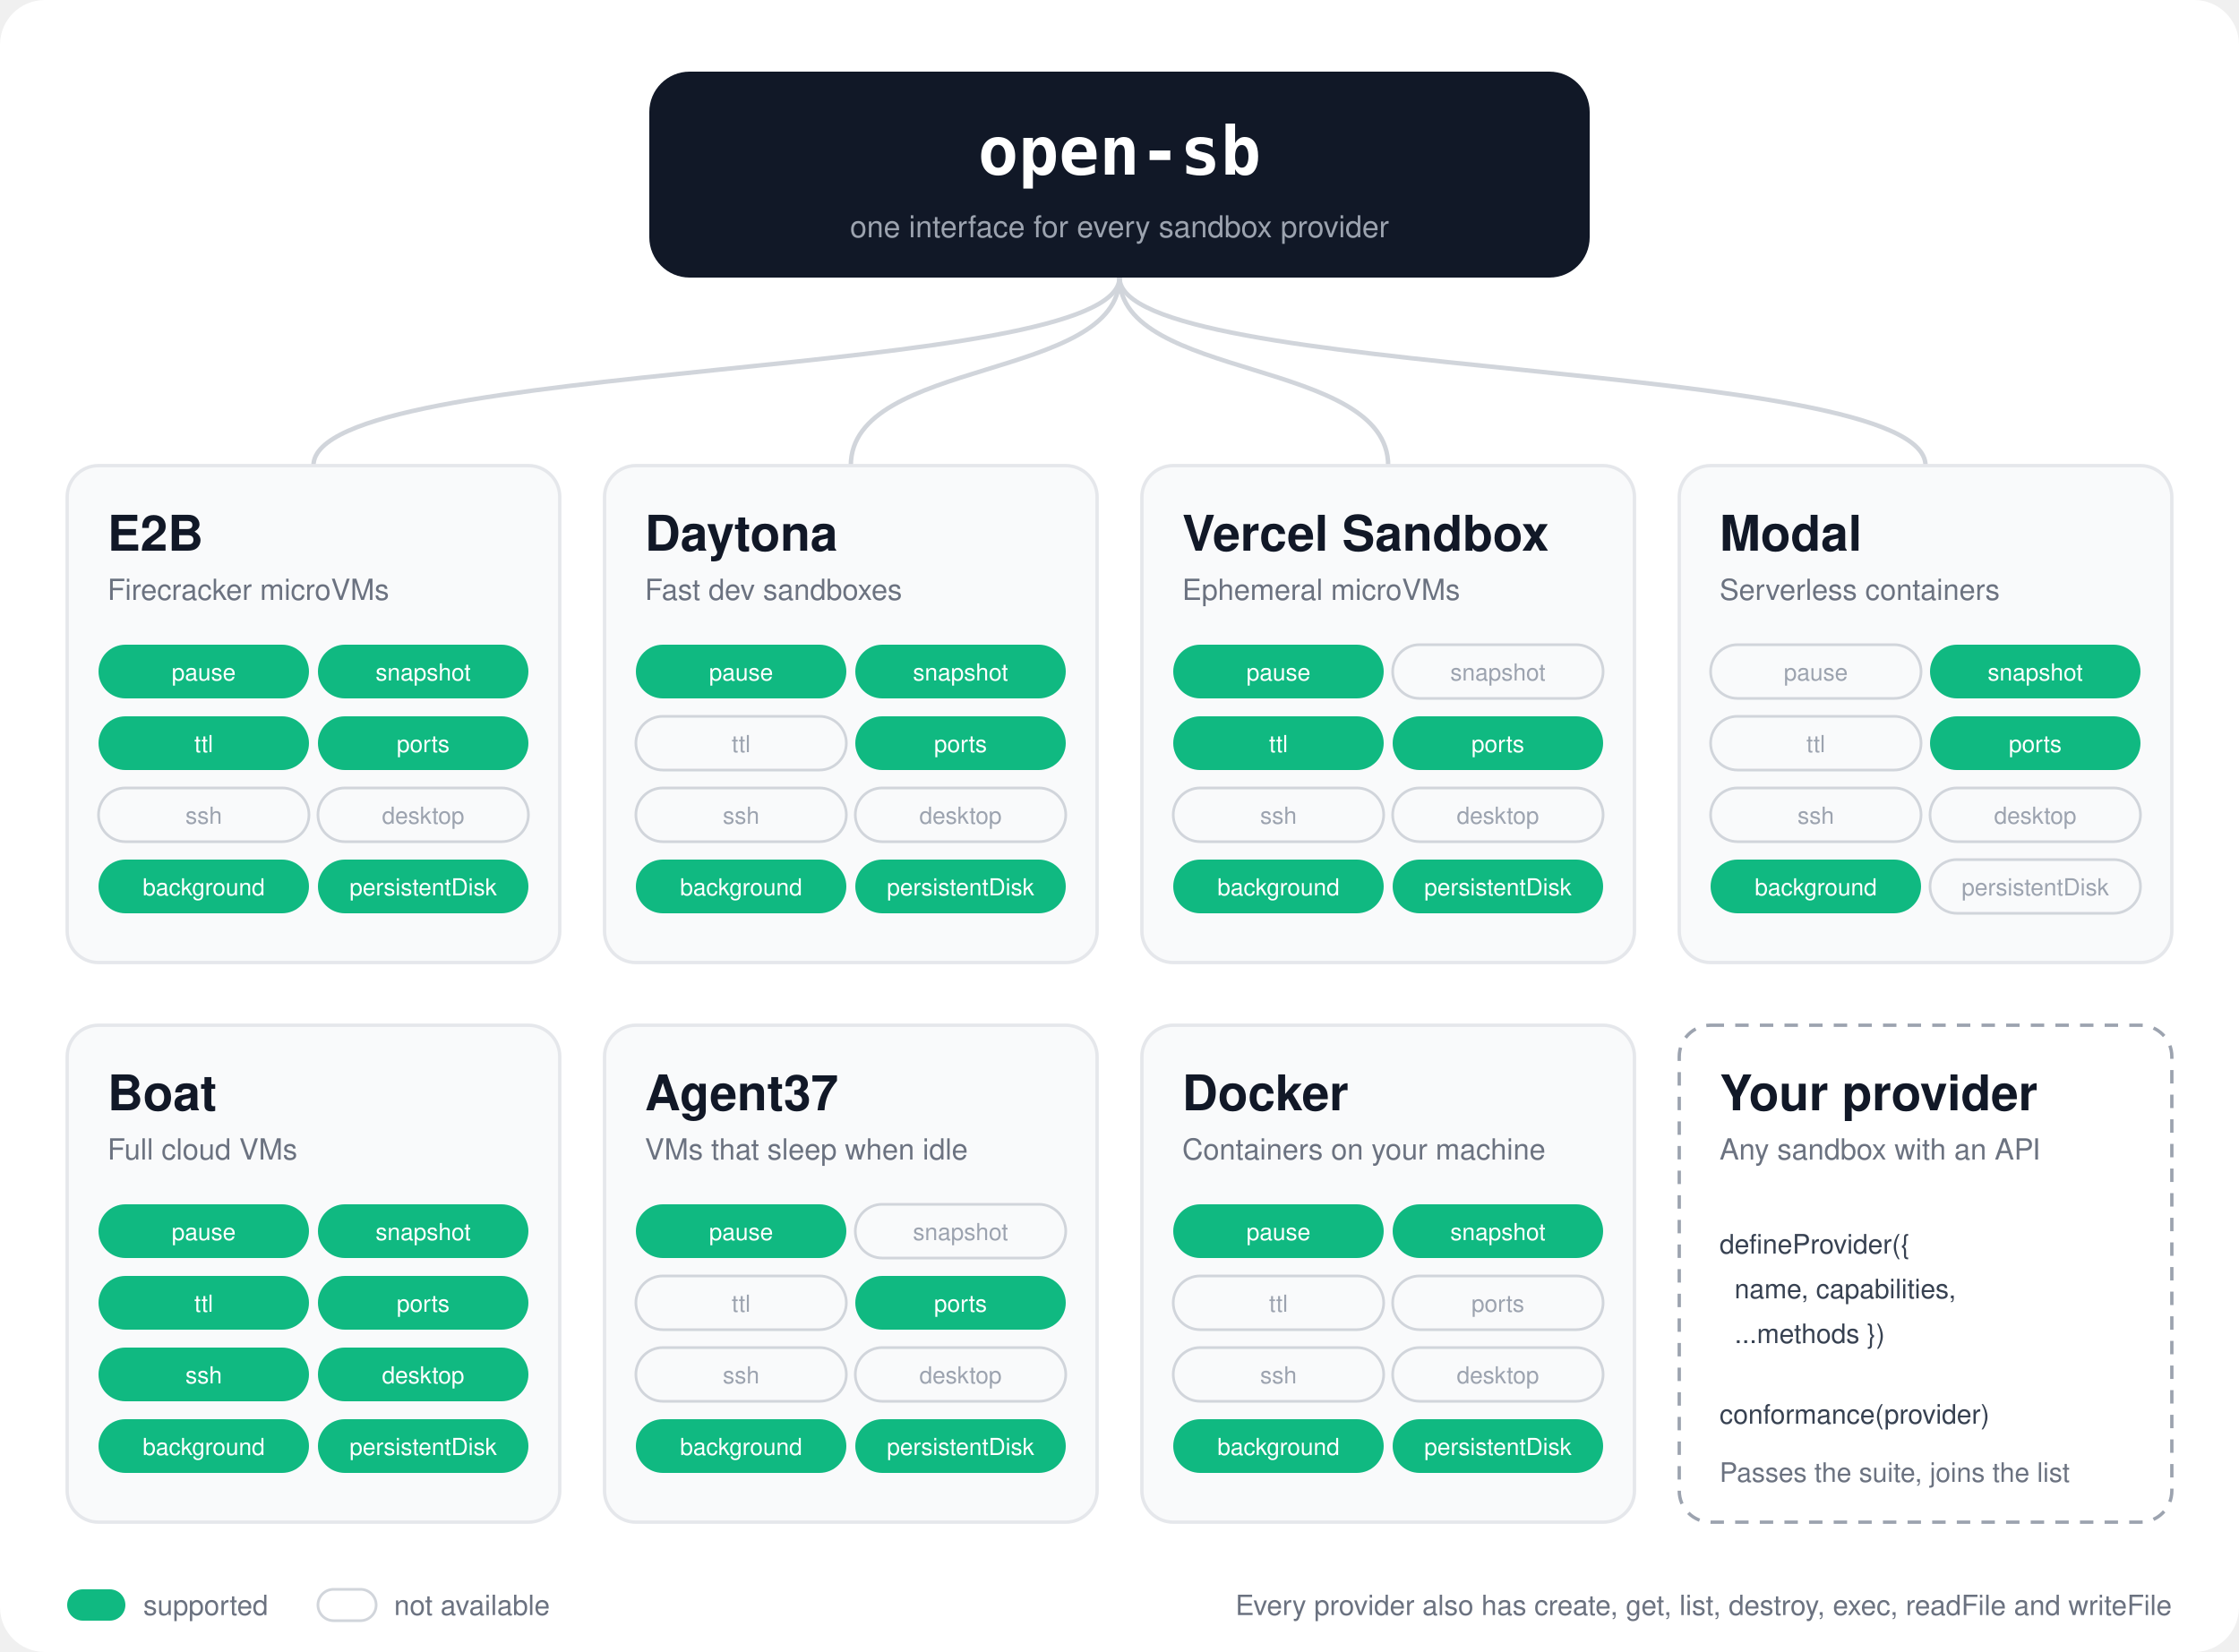
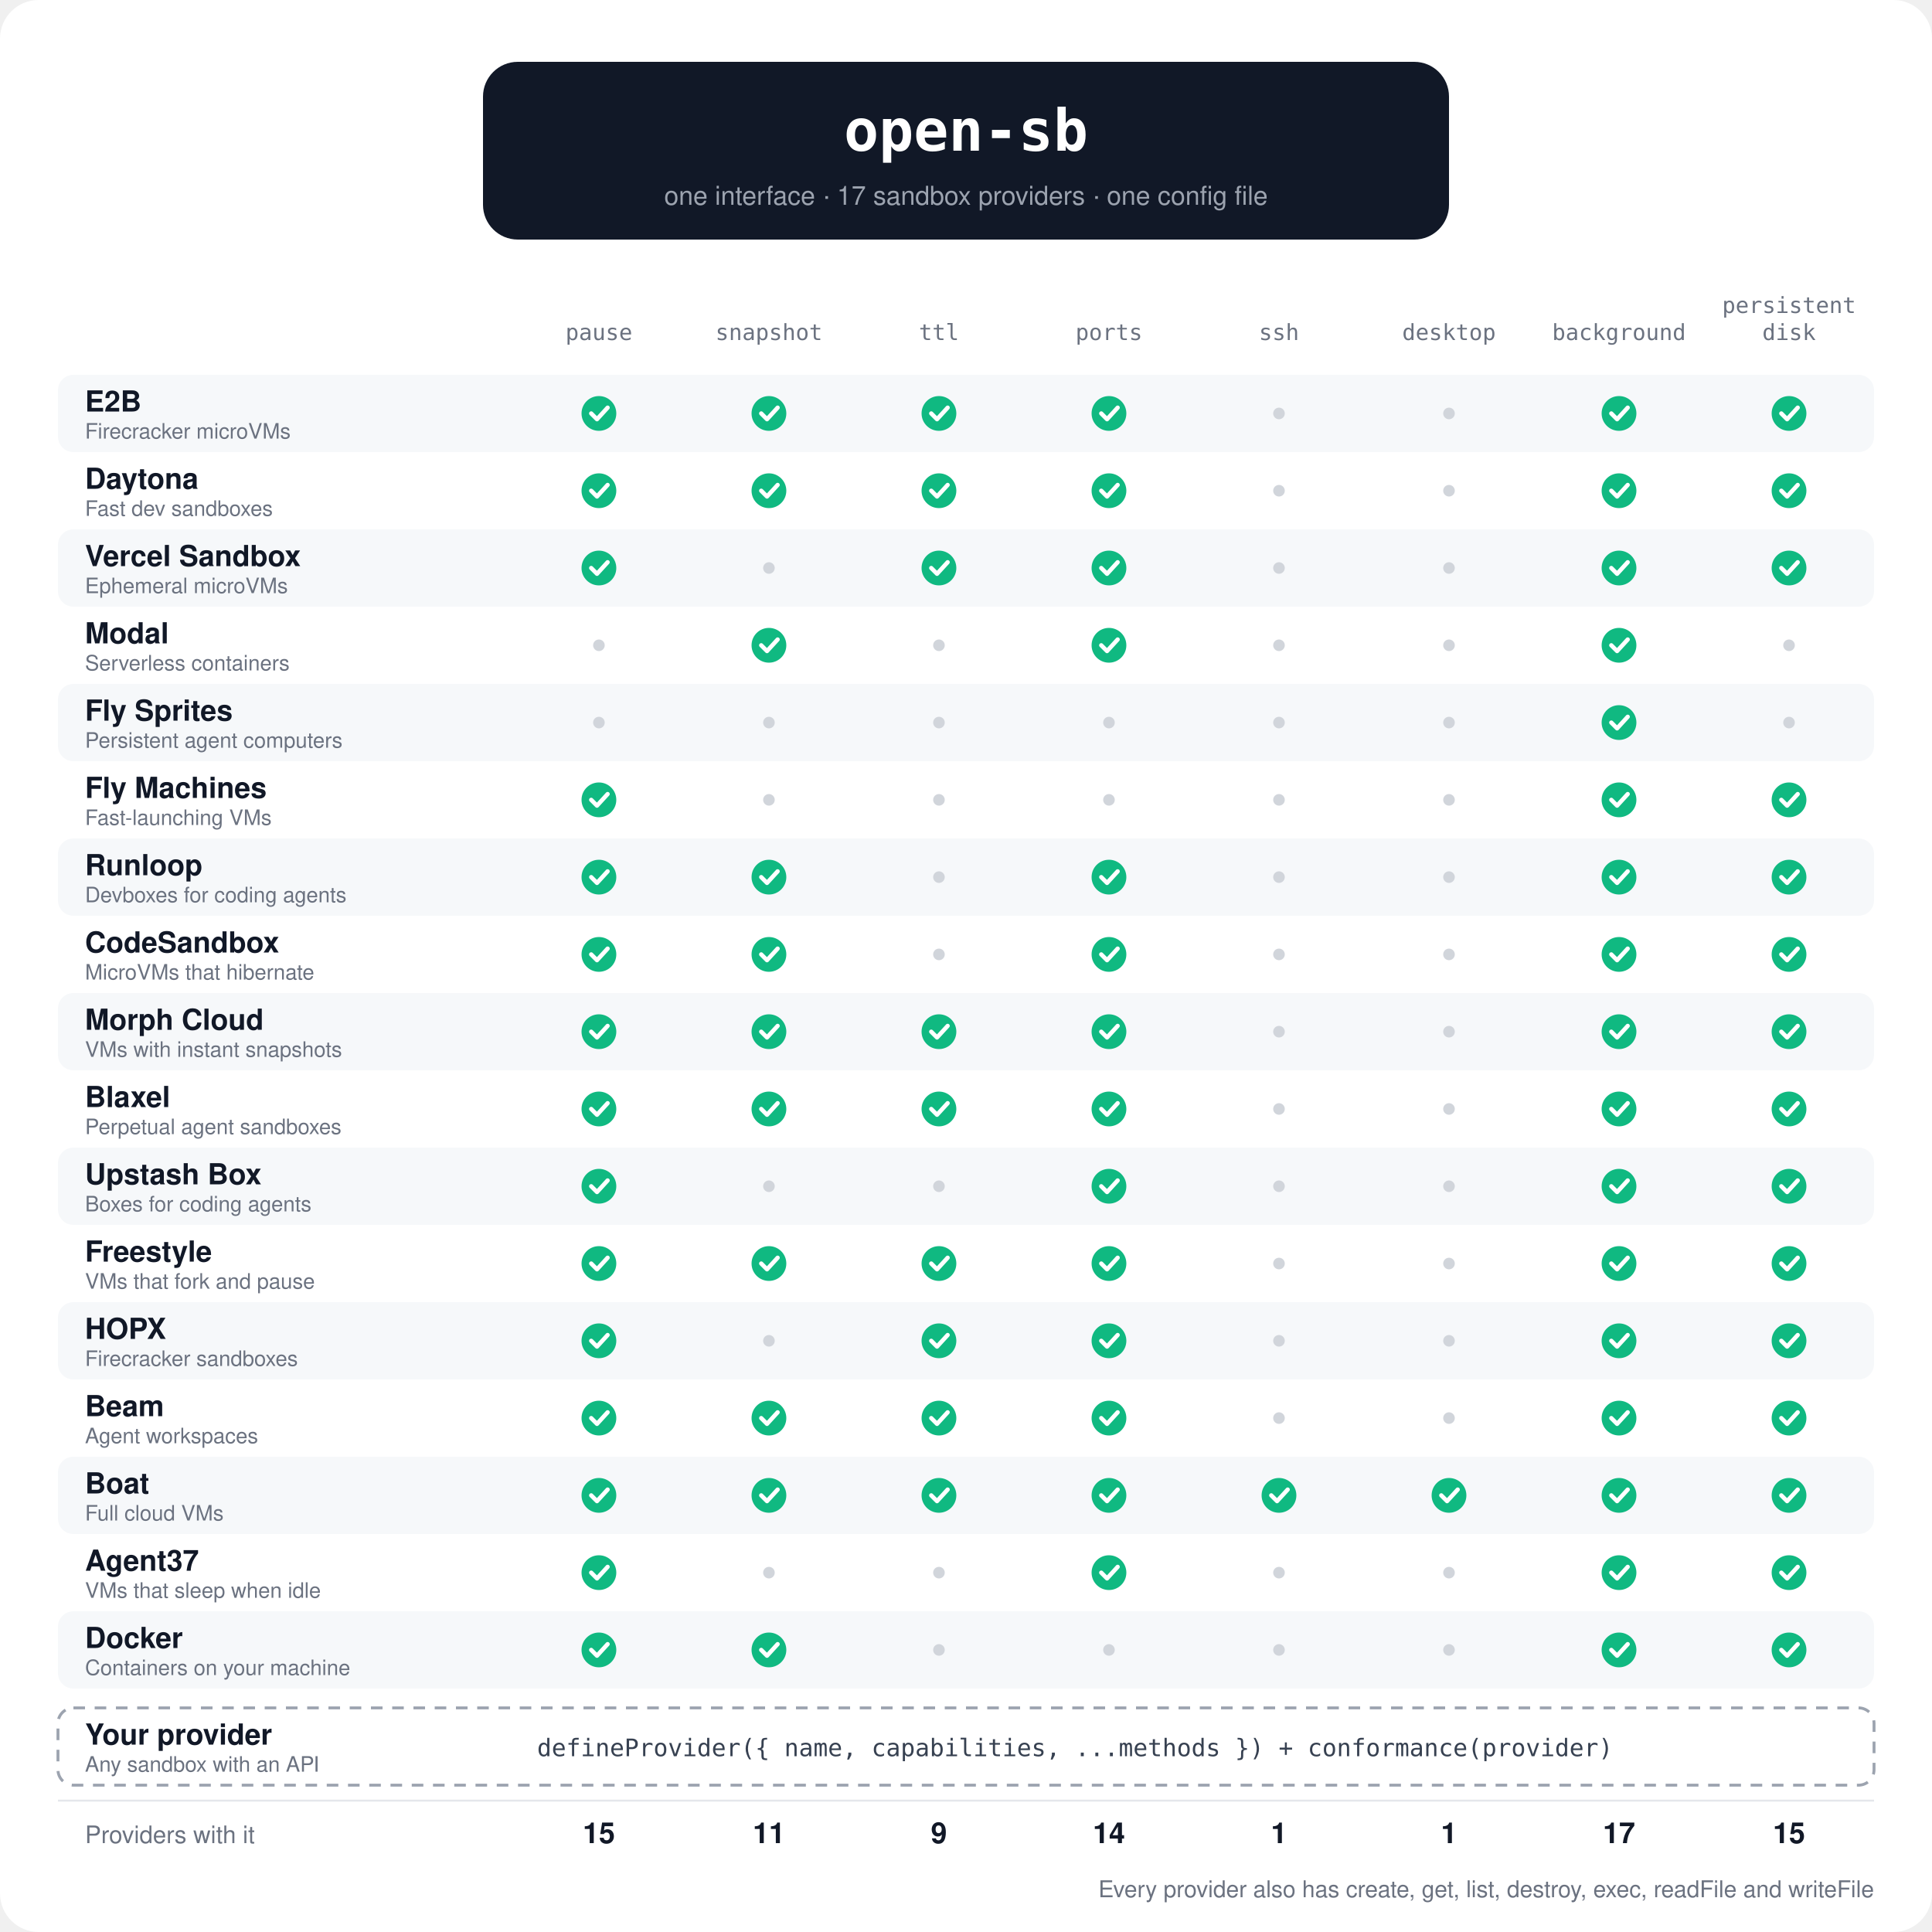
- <svg xmlns="http://www.w3.org/2000/svg" width="1000" height="738" viewBox="0 0 1000 738" role="img" aria-labelledby="title desc">
+ <svg xmlns="http://www.w3.org/2000/svg" width="1000" height="1000" viewBox="0 0 1000 1000" role="img" aria-labelledby="title desc">
  <style>
    .bg { fill: #ffffff; }
    .hub { fill: #111827; }
    .hub-text { fill: #ffffff; }
    .hub-muted { fill: #9ca3af; }
-     .card { fill: #f9fafb; stroke: #e5e7eb; stroke-width: 1.5; }
-     .card-new { fill: none; stroke: #9ca3af; stroke-width: 1.5; stroke-dasharray: 6 5; }
+     .stripe { fill: #f6f8fa; }
+     .own { fill: none; stroke: #9ca3af; stroke-width: 1.5; stroke-dasharray: 6 5; }
    .text { fill: #111827; }
    .muted { fill: #6b7280; }
-     .wire { fill: none; stroke: #d1d5db; stroke-width: 2; }
+     .rule { stroke: #e5e7eb; stroke-width: 1; }
    .on { fill: #10b981; }
-     .on-text { fill: #ffffff; }
-     .off { fill: none; stroke: #d1d5db; stroke-width: 1.2; }
-     .off-text { fill: #9ca3af; }
+     .tick { fill: none; stroke: #ffffff; stroke-width: 2.2; stroke-linecap: round; stroke-linejoin: round; }
+     .off { fill: #d1d5db; }
    .code { fill: #374151; }
    @media (prefers-color-scheme: dark) {
      .bg { fill: #0d1117; }
      .hub { fill: #f9fafb; }
      .hub-text { fill: #0d1117; }
      .hub-muted { fill: #4b5563; }
-       .card { fill: #161b22; stroke: #30363d; }
-       .card-new { stroke: #6e7681; }
+       .stripe { fill: #161b22; }
+       .own { stroke: #6e7681; }
      .text { fill: #f0f6fc; }
      .muted { fill: #8b949e; }
-       .wire { stroke: #30363d; }
+       .rule { stroke: #30363d; }
      .on { fill: #2ea043; }
-       .off { stroke: #30363d; }
-       .off-text { fill: #6e7681; }
+       .tick { stroke: #0d1117; }
+       .off { fill: #30363d; }
      .code { fill: #c9d1d9; }
    }
    text { font-family: -apple-system, BlinkMacSystemFont, "Segoe UI", Helvetica, Arial, sans-serif; }
    .mono { font-family: ui-monospace, SFMono-Regular, Menlo, Consolas, monospace; }
  </style>
-   <rect class="bg" width="1000" height="738" rx="20" />
-   <path class="wire" d="M500 124 C500 170, 140 160, 140 208" />
-   <path class="wire" d="M500 124 C500 170, 380 160, 380 208" />
-   <path class="wire" d="M500 124 C500 170, 620 160, 620 208" />
-   <path class="wire" d="M500 124 C500 170, 860 160, 860 208" />
-   <rect class="hub" x="290" y="32" width="420" height="92" rx="18" />
+   <rect class="bg" width="1000" height="1000" rx="20" />
+   <rect class="hub" x="250" y="32" width="500" height="92" rx="18" />
  <text class="hub-text mono" x="500" y="78" font-size="30" font-weight="700" text-anchor="middle">open-sb</text>
-   <text class="hub-muted" x="500" y="106" font-size="13.5" text-anchor="middle">one interface for every sandbox provider</text>
-   <g transform="translate(30 208)">
-     <rect class="card" width="220" height="222" rx="14" />
-     <text class="text" x="18" y="38" font-size="22" font-weight="700">E2B</text>
-     <text class="muted" x="18" y="60" font-size="13">Firecracker microVMs</text>
-     <g class="mono" font-size="10.5" text-anchor="middle">
-       <rect class="on" x="14" y="80" width="94" height="24" rx="12" />
-       <text class="on-text" x="61" y="96">pause</text>
-       <rect class="on" x="112" y="80" width="94" height="24" rx="12" />
-       <text class="on-text" x="159" y="96">snapshot</text>
-       <rect class="on" x="14" y="112" width="94" height="24" rx="12" />
-       <text class="on-text" x="61" y="128">ttl</text>
-       <rect class="on" x="112" y="112" width="94" height="24" rx="12" />
-       <text class="on-text" x="159" y="128">ports</text>
-       <rect class="off" x="14" y="144" width="94" height="24" rx="12" />
-       <text class="off-text" x="61" y="160">ssh</text>
-       <rect class="off" x="112" y="144" width="94" height="24" rx="12" />
-       <text class="off-text" x="159" y="160">desktop</text>
-       <rect class="on" x="14" y="176" width="94" height="24" rx="12" />
-       <text class="on-text" x="61" y="192">background</text>
-       <rect class="on" x="112" y="176" width="94" height="24" rx="12" />
-       <text class="on-text" x="159" y="192">persistentDisk</text>
-     </g>
-   </g>
-   <g transform="translate(270 208)">
-     <rect class="card" width="220" height="222" rx="14" />
-     <text class="text" x="18" y="38" font-size="22" font-weight="700">Daytona</text>
-     <text class="muted" x="18" y="60" font-size="13">Fast dev sandboxes</text>
-     <g class="mono" font-size="10.5" text-anchor="middle">
-       <rect class="on" x="14" y="80" width="94" height="24" rx="12" />
-       <text class="on-text" x="61" y="96">pause</text>
-       <rect class="on" x="112" y="80" width="94" height="24" rx="12" />
-       <text class="on-text" x="159" y="96">snapshot</text>
-       <rect class="off" x="14" y="112" width="94" height="24" rx="12" />
-       <text class="off-text" x="61" y="128">ttl</text>
-       <rect class="on" x="112" y="112" width="94" height="24" rx="12" />
-       <text class="on-text" x="159" y="128">ports</text>
-       <rect class="off" x="14" y="144" width="94" height="24" rx="12" />
-       <text class="off-text" x="61" y="160">ssh</text>
-       <rect class="off" x="112" y="144" width="94" height="24" rx="12" />
-       <text class="off-text" x="159" y="160">desktop</text>
-       <rect class="on" x="14" y="176" width="94" height="24" rx="12" />
-       <text class="on-text" x="61" y="192">background</text>
-       <rect class="on" x="112" y="176" width="94" height="24" rx="12" />
-       <text class="on-text" x="159" y="192">persistentDisk</text>
-     </g>
-   </g>
-   <g transform="translate(510 208)">
-     <rect class="card" width="220" height="222" rx="14" />
-     <text class="text" x="18" y="38" font-size="22" font-weight="700">Vercel Sandbox</text>
-     <text class="muted" x="18" y="60" font-size="13">Ephemeral microVMs</text>
-     <g class="mono" font-size="10.5" text-anchor="middle">
-       <rect class="on" x="14" y="80" width="94" height="24" rx="12" />
-       <text class="on-text" x="61" y="96">pause</text>
-       <rect class="off" x="112" y="80" width="94" height="24" rx="12" />
-       <text class="off-text" x="159" y="96">snapshot</text>
-       <rect class="on" x="14" y="112" width="94" height="24" rx="12" />
-       <text class="on-text" x="61" y="128">ttl</text>
-       <rect class="on" x="112" y="112" width="94" height="24" rx="12" />
-       <text class="on-text" x="159" y="128">ports</text>
-       <rect class="off" x="14" y="144" width="94" height="24" rx="12" />
-       <text class="off-text" x="61" y="160">ssh</text>
-       <rect class="off" x="112" y="144" width="94" height="24" rx="12" />
-       <text class="off-text" x="159" y="160">desktop</text>
-       <rect class="on" x="14" y="176" width="94" height="24" rx="12" />
-       <text class="on-text" x="61" y="192">background</text>
-       <rect class="on" x="112" y="176" width="94" height="24" rx="12" />
-       <text class="on-text" x="159" y="192">persistentDisk</text>
-     </g>
-   </g>
-   <g transform="translate(750 208)">
-     <rect class="card" width="220" height="222" rx="14" />
-     <text class="text" x="18" y="38" font-size="22" font-weight="700">Modal</text>
-     <text class="muted" x="18" y="60" font-size="13">Serverless containers</text>
-     <g class="mono" font-size="10.5" text-anchor="middle">
-       <rect class="off" x="14" y="80" width="94" height="24" rx="12" />
-       <text class="off-text" x="61" y="96">pause</text>
-       <rect class="on" x="112" y="80" width="94" height="24" rx="12" />
-       <text class="on-text" x="159" y="96">snapshot</text>
-       <rect class="off" x="14" y="112" width="94" height="24" rx="12" />
-       <text class="off-text" x="61" y="128">ttl</text>
-       <rect class="on" x="112" y="112" width="94" height="24" rx="12" />
-       <text class="on-text" x="159" y="128">ports</text>
-       <rect class="off" x="14" y="144" width="94" height="24" rx="12" />
-       <text class="off-text" x="61" y="160">ssh</text>
-       <rect class="off" x="112" y="144" width="94" height="24" rx="12" />
-       <text class="off-text" x="159" y="160">desktop</text>
-       <rect class="on" x="14" y="176" width="94" height="24" rx="12" />
-       <text class="on-text" x="61" y="192">background</text>
-       <rect class="off" x="112" y="176" width="94" height="24" rx="12" />
-       <text class="off-text" x="159" y="192">persistentDisk</text>
-     </g>
-   </g>
-   <g transform="translate(30 458)">
-     <rect class="card" width="220" height="222" rx="14" />
-     <text class="text" x="18" y="38" font-size="22" font-weight="700">Boat</text>
-     <text class="muted" x="18" y="60" font-size="13">Full cloud VMs</text>
-     <g class="mono" font-size="10.5" text-anchor="middle">
-       <rect class="on" x="14" y="80" width="94" height="24" rx="12" />
-       <text class="on-text" x="61" y="96">pause</text>
-       <rect class="on" x="112" y="80" width="94" height="24" rx="12" />
-       <text class="on-text" x="159" y="96">snapshot</text>
-       <rect class="on" x="14" y="112" width="94" height="24" rx="12" />
-       <text class="on-text" x="61" y="128">ttl</text>
-       <rect class="on" x="112" y="112" width="94" height="24" rx="12" />
-       <text class="on-text" x="159" y="128">ports</text>
-       <rect class="on" x="14" y="144" width="94" height="24" rx="12" />
-       <text class="on-text" x="61" y="160">ssh</text>
-       <rect class="on" x="112" y="144" width="94" height="24" rx="12" />
-       <text class="on-text" x="159" y="160">desktop</text>
-       <rect class="on" x="14" y="176" width="94" height="24" rx="12" />
-       <text class="on-text" x="61" y="192">background</text>
-       <rect class="on" x="112" y="176" width="94" height="24" rx="12" />
-       <text class="on-text" x="159" y="192">persistentDisk</text>
-     </g>
-   </g>
-   <g transform="translate(270 458)">
-     <rect class="card" width="220" height="222" rx="14" />
-     <text class="text" x="18" y="38" font-size="22" font-weight="700">Agent37</text>
-     <text class="muted" x="18" y="60" font-size="13">VMs that sleep when idle</text>
-     <g class="mono" font-size="10.5" text-anchor="middle">
-       <rect class="on" x="14" y="80" width="94" height="24" rx="12" />
-       <text class="on-text" x="61" y="96">pause</text>
-       <rect class="off" x="112" y="80" width="94" height="24" rx="12" />
-       <text class="off-text" x="159" y="96">snapshot</text>
-       <rect class="off" x="14" y="112" width="94" height="24" rx="12" />
-       <text class="off-text" x="61" y="128">ttl</text>
-       <rect class="on" x="112" y="112" width="94" height="24" rx="12" />
-       <text class="on-text" x="159" y="128">ports</text>
-       <rect class="off" x="14" y="144" width="94" height="24" rx="12" />
-       <text class="off-text" x="61" y="160">ssh</text>
-       <rect class="off" x="112" y="144" width="94" height="24" rx="12" />
-       <text class="off-text" x="159" y="160">desktop</text>
-       <rect class="on" x="14" y="176" width="94" height="24" rx="12" />
-       <text class="on-text" x="61" y="192">background</text>
-       <rect class="on" x="112" y="176" width="94" height="24" rx="12" />
-       <text class="on-text" x="159" y="192">persistentDisk</text>
-     </g>
-   </g>
-   <g transform="translate(510 458)">
-     <rect class="card" width="220" height="222" rx="14" />
-     <text class="text" x="18" y="38" font-size="22" font-weight="700">Docker</text>
-     <text class="muted" x="18" y="60" font-size="13">Containers on your machine</text>
-     <g class="mono" font-size="10.5" text-anchor="middle">
-       <rect class="on" x="14" y="80" width="94" height="24" rx="12" />
-       <text class="on-text" x="61" y="96">pause</text>
-       <rect class="on" x="112" y="80" width="94" height="24" rx="12" />
-       <text class="on-text" x="159" y="96">snapshot</text>
-       <rect class="off" x="14" y="112" width="94" height="24" rx="12" />
-       <text class="off-text" x="61" y="128">ttl</text>
-       <rect class="off" x="112" y="112" width="94" height="24" rx="12" />
-       <text class="off-text" x="159" y="128">ports</text>
-       <rect class="off" x="14" y="144" width="94" height="24" rx="12" />
-       <text class="off-text" x="61" y="160">ssh</text>
-       <rect class="off" x="112" y="144" width="94" height="24" rx="12" />
-       <text class="off-text" x="159" y="160">desktop</text>
-       <rect class="on" x="14" y="176" width="94" height="24" rx="12" />
-       <text class="on-text" x="61" y="192">background</text>
-       <rect class="on" x="112" y="176" width="94" height="24" rx="12" />
-       <text class="on-text" x="159" y="192">persistentDisk</text>
-     </g>
-   </g>
-   <g transform="translate(750 458)">
-     <rect class="card-new" width="220" height="222" rx="14" />
-     <text class="text" x="18" y="38" font-size="22" font-weight="700">Your provider</text>
-     <text class="muted" x="18" y="60" font-size="13">Any sandbox with an API</text>
-     <g class="mono code" font-size="12" xml:space="preserve">
-       <text x="18" y="102">defineProvider({</text>
-       <text x="18" y="122">  name, capabilities,</text>
-       <text x="18" y="142">  ...methods })</text>
-       <text x="18" y="178">conformance(provider)</text>
-     </g>
-     <text class="muted" x="18" y="204" font-size="12">Passes the suite, joins the list</text>
-   </g>
-   <g transform="translate(30 710)" font-size="12.5">
-     <rect class="on" width="26" height="14" rx="7" />
-     <text class="muted" x="34" y="11.5">supported</text>
-     <rect class="off" x="112" width="26" height="14" rx="7" />
-     <text class="muted" x="146" y="11.5">not available</text>
-     <text class="muted" x="940" y="11.5" text-anchor="end">Every provider also has create, get, list, destroy, exec, readFile and writeFile</text>
-   </g>
+   <text class="hub-muted" x="500" y="106" font-size="13.5" text-anchor="middle">one interface · 17 sandbox providers · one config file</text>
+   <text class="muted mono" x="310" y="176" font-size="11.5" text-anchor="middle">pause</text>
+   <text class="muted mono" x="398" y="176" font-size="11.5" text-anchor="middle">snapshot</text>
+   <text class="muted mono" x="486" y="176" font-size="11.5" text-anchor="middle">ttl</text>
+   <text class="muted mono" x="574" y="176" font-size="11.5" text-anchor="middle">ports</text>
+   <text class="muted mono" x="662" y="176" font-size="11.5" text-anchor="middle">ssh</text>
+   <text class="muted mono" x="750" y="176" font-size="11.5" text-anchor="middle">desktop</text>
+   <text class="muted mono" x="838" y="176" font-size="11.5" text-anchor="middle">background</text>
+   <text class="muted mono" x="926" y="162" font-size="11.5" text-anchor="middle">persistent</text>
+   <text class="muted mono" x="926" y="176" font-size="11.5" text-anchor="middle">disk</text>
+   <g>
+     <rect class="stripe" x="30" y="194" width="940" height="40" rx="8" />
+     <text class="text" x="44" y="213" font-size="15" font-weight="650">E2B</text>
+     <text class="muted" x="44" y="227" font-size="11">Firecracker microVMs</text>
+     <circle class="on" cx="310" cy="214" r="9" />
+     <path class="tick" d="M306 214 l3 3 l5.5 -6" />
+     <circle class="on" cx="398" cy="214" r="9" />
+     <path class="tick" d="M394 214 l3 3 l5.5 -6" />
+     <circle class="on" cx="486" cy="214" r="9" />
+     <path class="tick" d="M482 214 l3 3 l5.5 -6" />
+     <circle class="on" cx="574" cy="214" r="9" />
+     <path class="tick" d="M570 214 l3 3 l5.5 -6" />
+     <circle class="off" cx="662" cy="214" r="3" />
+     <circle class="off" cx="750" cy="214" r="3" />
+     <circle class="on" cx="838" cy="214" r="9" />
+     <path class="tick" d="M834 214 l3 3 l5.5 -6" />
+     <circle class="on" cx="926" cy="214" r="9" />
+     <path class="tick" d="M922 214 l3 3 l5.5 -6" />
+   </g>
+   <g>
+     <text class="text" x="44" y="253" font-size="15" font-weight="650">Daytona</text>
+     <text class="muted" x="44" y="267" font-size="11">Fast dev sandboxes</text>
+     <circle class="on" cx="310" cy="254" r="9" />
+     <path class="tick" d="M306 254 l3 3 l5.5 -6" />
+     <circle class="on" cx="398" cy="254" r="9" />
+     <path class="tick" d="M394 254 l3 3 l5.5 -6" />
+     <circle class="on" cx="486" cy="254" r="9" />
+     <path class="tick" d="M482 254 l3 3 l5.5 -6" />
+     <circle class="on" cx="574" cy="254" r="9" />
+     <path class="tick" d="M570 254 l3 3 l5.5 -6" />
+     <circle class="off" cx="662" cy="254" r="3" />
+     <circle class="off" cx="750" cy="254" r="3" />
+     <circle class="on" cx="838" cy="254" r="9" />
+     <path class="tick" d="M834 254 l3 3 l5.5 -6" />
+     <circle class="on" cx="926" cy="254" r="9" />
+     <path class="tick" d="M922 254 l3 3 l5.5 -6" />
+   </g>
+   <g>
+     <rect class="stripe" x="30" y="274" width="940" height="40" rx="8" />
+     <text class="text" x="44" y="293" font-size="15" font-weight="650">Vercel Sandbox</text>
+     <text class="muted" x="44" y="307" font-size="11">Ephemeral microVMs</text>
+     <circle class="on" cx="310" cy="294" r="9" />
+     <path class="tick" d="M306 294 l3 3 l5.5 -6" />
+     <circle class="off" cx="398" cy="294" r="3" />
+     <circle class="on" cx="486" cy="294" r="9" />
+     <path class="tick" d="M482 294 l3 3 l5.5 -6" />
+     <circle class="on" cx="574" cy="294" r="9" />
+     <path class="tick" d="M570 294 l3 3 l5.5 -6" />
+     <circle class="off" cx="662" cy="294" r="3" />
+     <circle class="off" cx="750" cy="294" r="3" />
+     <circle class="on" cx="838" cy="294" r="9" />
+     <path class="tick" d="M834 294 l3 3 l5.5 -6" />
+     <circle class="on" cx="926" cy="294" r="9" />
+     <path class="tick" d="M922 294 l3 3 l5.5 -6" />
+   </g>
+   <g>
+     <text class="text" x="44" y="333" font-size="15" font-weight="650">Modal</text>
+     <text class="muted" x="44" y="347" font-size="11">Serverless containers</text>
+     <circle class="off" cx="310" cy="334" r="3" />
+     <circle class="on" cx="398" cy="334" r="9" />
+     <path class="tick" d="M394 334 l3 3 l5.5 -6" />
+     <circle class="off" cx="486" cy="334" r="3" />
+     <circle class="on" cx="574" cy="334" r="9" />
+     <path class="tick" d="M570 334 l3 3 l5.5 -6" />
+     <circle class="off" cx="662" cy="334" r="3" />
+     <circle class="off" cx="750" cy="334" r="3" />
+     <circle class="on" cx="838" cy="334" r="9" />
+     <path class="tick" d="M834 334 l3 3 l5.5 -6" />
+     <circle class="off" cx="926" cy="334" r="3" />
+   </g>
+   <g>
+     <rect class="stripe" x="30" y="354" width="940" height="40" rx="8" />
+     <text class="text" x="44" y="373" font-size="15" font-weight="650">Fly Sprites</text>
+     <text class="muted" x="44" y="387" font-size="11">Persistent agent computers</text>
+     <circle class="off" cx="310" cy="374" r="3" />
+     <circle class="off" cx="398" cy="374" r="3" />
+     <circle class="off" cx="486" cy="374" r="3" />
+     <circle class="off" cx="574" cy="374" r="3" />
+     <circle class="off" cx="662" cy="374" r="3" />
+     <circle class="off" cx="750" cy="374" r="3" />
+     <circle class="on" cx="838" cy="374" r="9" />
+     <path class="tick" d="M834 374 l3 3 l5.5 -6" />
+     <circle class="off" cx="926" cy="374" r="3" />
+   </g>
+   <g>
+     <text class="text" x="44" y="413" font-size="15" font-weight="650">Fly Machines</text>
+     <text class="muted" x="44" y="427" font-size="11">Fast-launching VMs</text>
+     <circle class="on" cx="310" cy="414" r="9" />
+     <path class="tick" d="M306 414 l3 3 l5.5 -6" />
+     <circle class="off" cx="398" cy="414" r="3" />
+     <circle class="off" cx="486" cy="414" r="3" />
+     <circle class="off" cx="574" cy="414" r="3" />
+     <circle class="off" cx="662" cy="414" r="3" />
+     <circle class="off" cx="750" cy="414" r="3" />
+     <circle class="on" cx="838" cy="414" r="9" />
+     <path class="tick" d="M834 414 l3 3 l5.5 -6" />
+     <circle class="on" cx="926" cy="414" r="9" />
+     <path class="tick" d="M922 414 l3 3 l5.5 -6" />
+   </g>
+   <g>
+     <rect class="stripe" x="30" y="434" width="940" height="40" rx="8" />
+     <text class="text" x="44" y="453" font-size="15" font-weight="650">Runloop</text>
+     <text class="muted" x="44" y="467" font-size="11">Devboxes for coding agents</text>
+     <circle class="on" cx="310" cy="454" r="9" />
+     <path class="tick" d="M306 454 l3 3 l5.5 -6" />
+     <circle class="on" cx="398" cy="454" r="9" />
+     <path class="tick" d="M394 454 l3 3 l5.5 -6" />
+     <circle class="off" cx="486" cy="454" r="3" />
+     <circle class="on" cx="574" cy="454" r="9" />
+     <path class="tick" d="M570 454 l3 3 l5.5 -6" />
+     <circle class="off" cx="662" cy="454" r="3" />
+     <circle class="off" cx="750" cy="454" r="3" />
+     <circle class="on" cx="838" cy="454" r="9" />
+     <path class="tick" d="M834 454 l3 3 l5.5 -6" />
+     <circle class="on" cx="926" cy="454" r="9" />
+     <path class="tick" d="M922 454 l3 3 l5.5 -6" />
+   </g>
+   <g>
+     <text class="text" x="44" y="493" font-size="15" font-weight="650">CodeSandbox</text>
+     <text class="muted" x="44" y="507" font-size="11">MicroVMs that hibernate</text>
+     <circle class="on" cx="310" cy="494" r="9" />
+     <path class="tick" d="M306 494 l3 3 l5.5 -6" />
+     <circle class="on" cx="398" cy="494" r="9" />
+     <path class="tick" d="M394 494 l3 3 l5.5 -6" />
+     <circle class="off" cx="486" cy="494" r="3" />
+     <circle class="on" cx="574" cy="494" r="9" />
+     <path class="tick" d="M570 494 l3 3 l5.5 -6" />
+     <circle class="off" cx="662" cy="494" r="3" />
+     <circle class="off" cx="750" cy="494" r="3" />
+     <circle class="on" cx="838" cy="494" r="9" />
+     <path class="tick" d="M834 494 l3 3 l5.5 -6" />
+     <circle class="on" cx="926" cy="494" r="9" />
+     <path class="tick" d="M922 494 l3 3 l5.5 -6" />
+   </g>
+   <g>
+     <rect class="stripe" x="30" y="514" width="940" height="40" rx="8" />
+     <text class="text" x="44" y="533" font-size="15" font-weight="650">Morph Cloud</text>
+     <text class="muted" x="44" y="547" font-size="11">VMs with instant snapshots</text>
+     <circle class="on" cx="310" cy="534" r="9" />
+     <path class="tick" d="M306 534 l3 3 l5.5 -6" />
+     <circle class="on" cx="398" cy="534" r="9" />
+     <path class="tick" d="M394 534 l3 3 l5.5 -6" />
+     <circle class="on" cx="486" cy="534" r="9" />
+     <path class="tick" d="M482 534 l3 3 l5.5 -6" />
+     <circle class="on" cx="574" cy="534" r="9" />
+     <path class="tick" d="M570 534 l3 3 l5.5 -6" />
+     <circle class="off" cx="662" cy="534" r="3" />
+     <circle class="off" cx="750" cy="534" r="3" />
+     <circle class="on" cx="838" cy="534" r="9" />
+     <path class="tick" d="M834 534 l3 3 l5.5 -6" />
+     <circle class="on" cx="926" cy="534" r="9" />
+     <path class="tick" d="M922 534 l3 3 l5.5 -6" />
+   </g>
+   <g>
+     <text class="text" x="44" y="573" font-size="15" font-weight="650">Blaxel</text>
+     <text class="muted" x="44" y="587" font-size="11">Perpetual agent sandboxes</text>
+     <circle class="on" cx="310" cy="574" r="9" />
+     <path class="tick" d="M306 574 l3 3 l5.5 -6" />
+     <circle class="on" cx="398" cy="574" r="9" />
+     <path class="tick" d="M394 574 l3 3 l5.5 -6" />
+     <circle class="on" cx="486" cy="574" r="9" />
+     <path class="tick" d="M482 574 l3 3 l5.5 -6" />
+     <circle class="on" cx="574" cy="574" r="9" />
+     <path class="tick" d="M570 574 l3 3 l5.5 -6" />
+     <circle class="off" cx="662" cy="574" r="3" />
+     <circle class="off" cx="750" cy="574" r="3" />
+     <circle class="on" cx="838" cy="574" r="9" />
+     <path class="tick" d="M834 574 l3 3 l5.5 -6" />
+     <circle class="on" cx="926" cy="574" r="9" />
+     <path class="tick" d="M922 574 l3 3 l5.5 -6" />
+   </g>
+   <g>
+     <rect class="stripe" x="30" y="594" width="940" height="40" rx="8" />
+     <text class="text" x="44" y="613" font-size="15" font-weight="650">Upstash Box</text>
+     <text class="muted" x="44" y="627" font-size="11">Boxes for coding agents</text>
+     <circle class="on" cx="310" cy="614" r="9" />
+     <path class="tick" d="M306 614 l3 3 l5.5 -6" />
+     <circle class="off" cx="398" cy="614" r="3" />
+     <circle class="off" cx="486" cy="614" r="3" />
+     <circle class="on" cx="574" cy="614" r="9" />
+     <path class="tick" d="M570 614 l3 3 l5.5 -6" />
+     <circle class="off" cx="662" cy="614" r="3" />
+     <circle class="off" cx="750" cy="614" r="3" />
+     <circle class="on" cx="838" cy="614" r="9" />
+     <path class="tick" d="M834 614 l3 3 l5.5 -6" />
+     <circle class="on" cx="926" cy="614" r="9" />
+     <path class="tick" d="M922 614 l3 3 l5.5 -6" />
+   </g>
+   <g>
+     <text class="text" x="44" y="653" font-size="15" font-weight="650">Freestyle</text>
+     <text class="muted" x="44" y="667" font-size="11">VMs that fork and pause</text>
+     <circle class="on" cx="310" cy="654" r="9" />
+     <path class="tick" d="M306 654 l3 3 l5.5 -6" />
+     <circle class="on" cx="398" cy="654" r="9" />
+     <path class="tick" d="M394 654 l3 3 l5.5 -6" />
+     <circle class="on" cx="486" cy="654" r="9" />
+     <path class="tick" d="M482 654 l3 3 l5.5 -6" />
+     <circle class="on" cx="574" cy="654" r="9" />
+     <path class="tick" d="M570 654 l3 3 l5.5 -6" />
+     <circle class="off" cx="662" cy="654" r="3" />
+     <circle class="off" cx="750" cy="654" r="3" />
+     <circle class="on" cx="838" cy="654" r="9" />
+     <path class="tick" d="M834 654 l3 3 l5.5 -6" />
+     <circle class="on" cx="926" cy="654" r="9" />
+     <path class="tick" d="M922 654 l3 3 l5.5 -6" />
+   </g>
+   <g>
+     <rect class="stripe" x="30" y="674" width="940" height="40" rx="8" />
+     <text class="text" x="44" y="693" font-size="15" font-weight="650">HOPX</text>
+     <text class="muted" x="44" y="707" font-size="11">Firecracker sandboxes</text>
+     <circle class="on" cx="310" cy="694" r="9" />
+     <path class="tick" d="M306 694 l3 3 l5.5 -6" />
+     <circle class="off" cx="398" cy="694" r="3" />
+     <circle class="on" cx="486" cy="694" r="9" />
+     <path class="tick" d="M482 694 l3 3 l5.5 -6" />
+     <circle class="on" cx="574" cy="694" r="9" />
+     <path class="tick" d="M570 694 l3 3 l5.5 -6" />
+     <circle class="off" cx="662" cy="694" r="3" />
+     <circle class="off" cx="750" cy="694" r="3" />
+     <circle class="on" cx="838" cy="694" r="9" />
+     <path class="tick" d="M834 694 l3 3 l5.5 -6" />
+     <circle class="on" cx="926" cy="694" r="9" />
+     <path class="tick" d="M922 694 l3 3 l5.5 -6" />
+   </g>
+   <g>
+     <text class="text" x="44" y="733" font-size="15" font-weight="650">Beam</text>
+     <text class="muted" x="44" y="747" font-size="11">Agent workspaces</text>
+     <circle class="on" cx="310" cy="734" r="9" />
+     <path class="tick" d="M306 734 l3 3 l5.5 -6" />
+     <circle class="on" cx="398" cy="734" r="9" />
+     <path class="tick" d="M394 734 l3 3 l5.5 -6" />
+     <circle class="on" cx="486" cy="734" r="9" />
+     <path class="tick" d="M482 734 l3 3 l5.5 -6" />
+     <circle class="on" cx="574" cy="734" r="9" />
+     <path class="tick" d="M570 734 l3 3 l5.5 -6" />
+     <circle class="off" cx="662" cy="734" r="3" />
+     <circle class="off" cx="750" cy="734" r="3" />
+     <circle class="on" cx="838" cy="734" r="9" />
+     <path class="tick" d="M834 734 l3 3 l5.5 -6" />
+     <circle class="on" cx="926" cy="734" r="9" />
+     <path class="tick" d="M922 734 l3 3 l5.5 -6" />
+   </g>
+   <g>
+     <rect class="stripe" x="30" y="754" width="940" height="40" rx="8" />
+     <text class="text" x="44" y="773" font-size="15" font-weight="650">Boat</text>
+     <text class="muted" x="44" y="787" font-size="11">Full cloud VMs</text>
+     <circle class="on" cx="310" cy="774" r="9" />
+     <path class="tick" d="M306 774 l3 3 l5.5 -6" />
+     <circle class="on" cx="398" cy="774" r="9" />
+     <path class="tick" d="M394 774 l3 3 l5.5 -6" />
+     <circle class="on" cx="486" cy="774" r="9" />
+     <path class="tick" d="M482 774 l3 3 l5.5 -6" />
+     <circle class="on" cx="574" cy="774" r="9" />
+     <path class="tick" d="M570 774 l3 3 l5.5 -6" />
+     <circle class="on" cx="662" cy="774" r="9" />
+     <path class="tick" d="M658 774 l3 3 l5.5 -6" />
+     <circle class="on" cx="750" cy="774" r="9" />
+     <path class="tick" d="M746 774 l3 3 l5.5 -6" />
+     <circle class="on" cx="838" cy="774" r="9" />
+     <path class="tick" d="M834 774 l3 3 l5.5 -6" />
+     <circle class="on" cx="926" cy="774" r="9" />
+     <path class="tick" d="M922 774 l3 3 l5.5 -6" />
+   </g>
+   <g>
+     <text class="text" x="44" y="813" font-size="15" font-weight="650">Agent37</text>
+     <text class="muted" x="44" y="827" font-size="11">VMs that sleep when idle</text>
+     <circle class="on" cx="310" cy="814" r="9" />
+     <path class="tick" d="M306 814 l3 3 l5.5 -6" />
+     <circle class="off" cx="398" cy="814" r="3" />
+     <circle class="off" cx="486" cy="814" r="3" />
+     <circle class="on" cx="574" cy="814" r="9" />
+     <path class="tick" d="M570 814 l3 3 l5.5 -6" />
+     <circle class="off" cx="662" cy="814" r="3" />
+     <circle class="off" cx="750" cy="814" r="3" />
+     <circle class="on" cx="838" cy="814" r="9" />
+     <path class="tick" d="M834 814 l3 3 l5.5 -6" />
+     <circle class="on" cx="926" cy="814" r="9" />
+     <path class="tick" d="M922 814 l3 3 l5.5 -6" />
+   </g>
+   <g>
+     <rect class="stripe" x="30" y="834" width="940" height="40" rx="8" />
+     <text class="text" x="44" y="853" font-size="15" font-weight="650">Docker</text>
+     <text class="muted" x="44" y="867" font-size="11">Containers on your machine</text>
+     <circle class="on" cx="310" cy="854" r="9" />
+     <path class="tick" d="M306 854 l3 3 l5.5 -6" />
+     <circle class="on" cx="398" cy="854" r="9" />
+     <path class="tick" d="M394 854 l3 3 l5.5 -6" />
+     <circle class="off" cx="486" cy="854" r="3" />
+     <circle class="off" cx="574" cy="854" r="3" />
+     <circle class="off" cx="662" cy="854" r="3" />
+     <circle class="off" cx="750" cy="854" r="3" />
+     <circle class="on" cx="838" cy="854" r="9" />
+     <path class="tick" d="M834 854 l3 3 l5.5 -6" />
+     <circle class="on" cx="926" cy="854" r="9" />
+     <path class="tick" d="M922 854 l3 3 l5.5 -6" />
+   </g>
+   <g>
+     <rect class="own" x="30" y="884" width="940" height="40" rx="8" />
+     <text class="text" x="44" y="903" font-size="15" font-weight="650">Your provider</text>
+     <text class="muted" x="44" y="917" font-size="11">Any sandbox with an API</text>
+     <text class="code mono" x="278" y="909" font-size="12.5">defineProvider({ name, capabilities, ...methods })  +  conformance(provider)</text>
+   </g>
+   <line class="rule" x1="30" x2="970" y1="932" y2="932" />
+   <text class="muted" x="44" y="954" font-size="12.5">Providers with it</text>
+   <text class="text" x="310" y="954" font-size="15" font-weight="650" text-anchor="middle">15</text>
+   <text class="text" x="398" y="954" font-size="15" font-weight="650" text-anchor="middle">11</text>
+   <text class="text" x="486" y="954" font-size="15" font-weight="650" text-anchor="middle">9</text>
+   <text class="text" x="574" y="954" font-size="15" font-weight="650" text-anchor="middle">14</text>
+   <text class="text" x="662" y="954" font-size="15" font-weight="650" text-anchor="middle">1</text>
+   <text class="text" x="750" y="954" font-size="15" font-weight="650" text-anchor="middle">1</text>
+   <text class="text" x="838" y="954" font-size="15" font-weight="650" text-anchor="middle">17</text>
+   <text class="text" x="926" y="954" font-size="15" font-weight="650" text-anchor="middle">15</text>
+   <text class="muted" x="970" y="982" font-size="12" text-anchor="end">Every provider also has create, get, list, destroy, exec, readFile and writeFile</text>
</svg>
